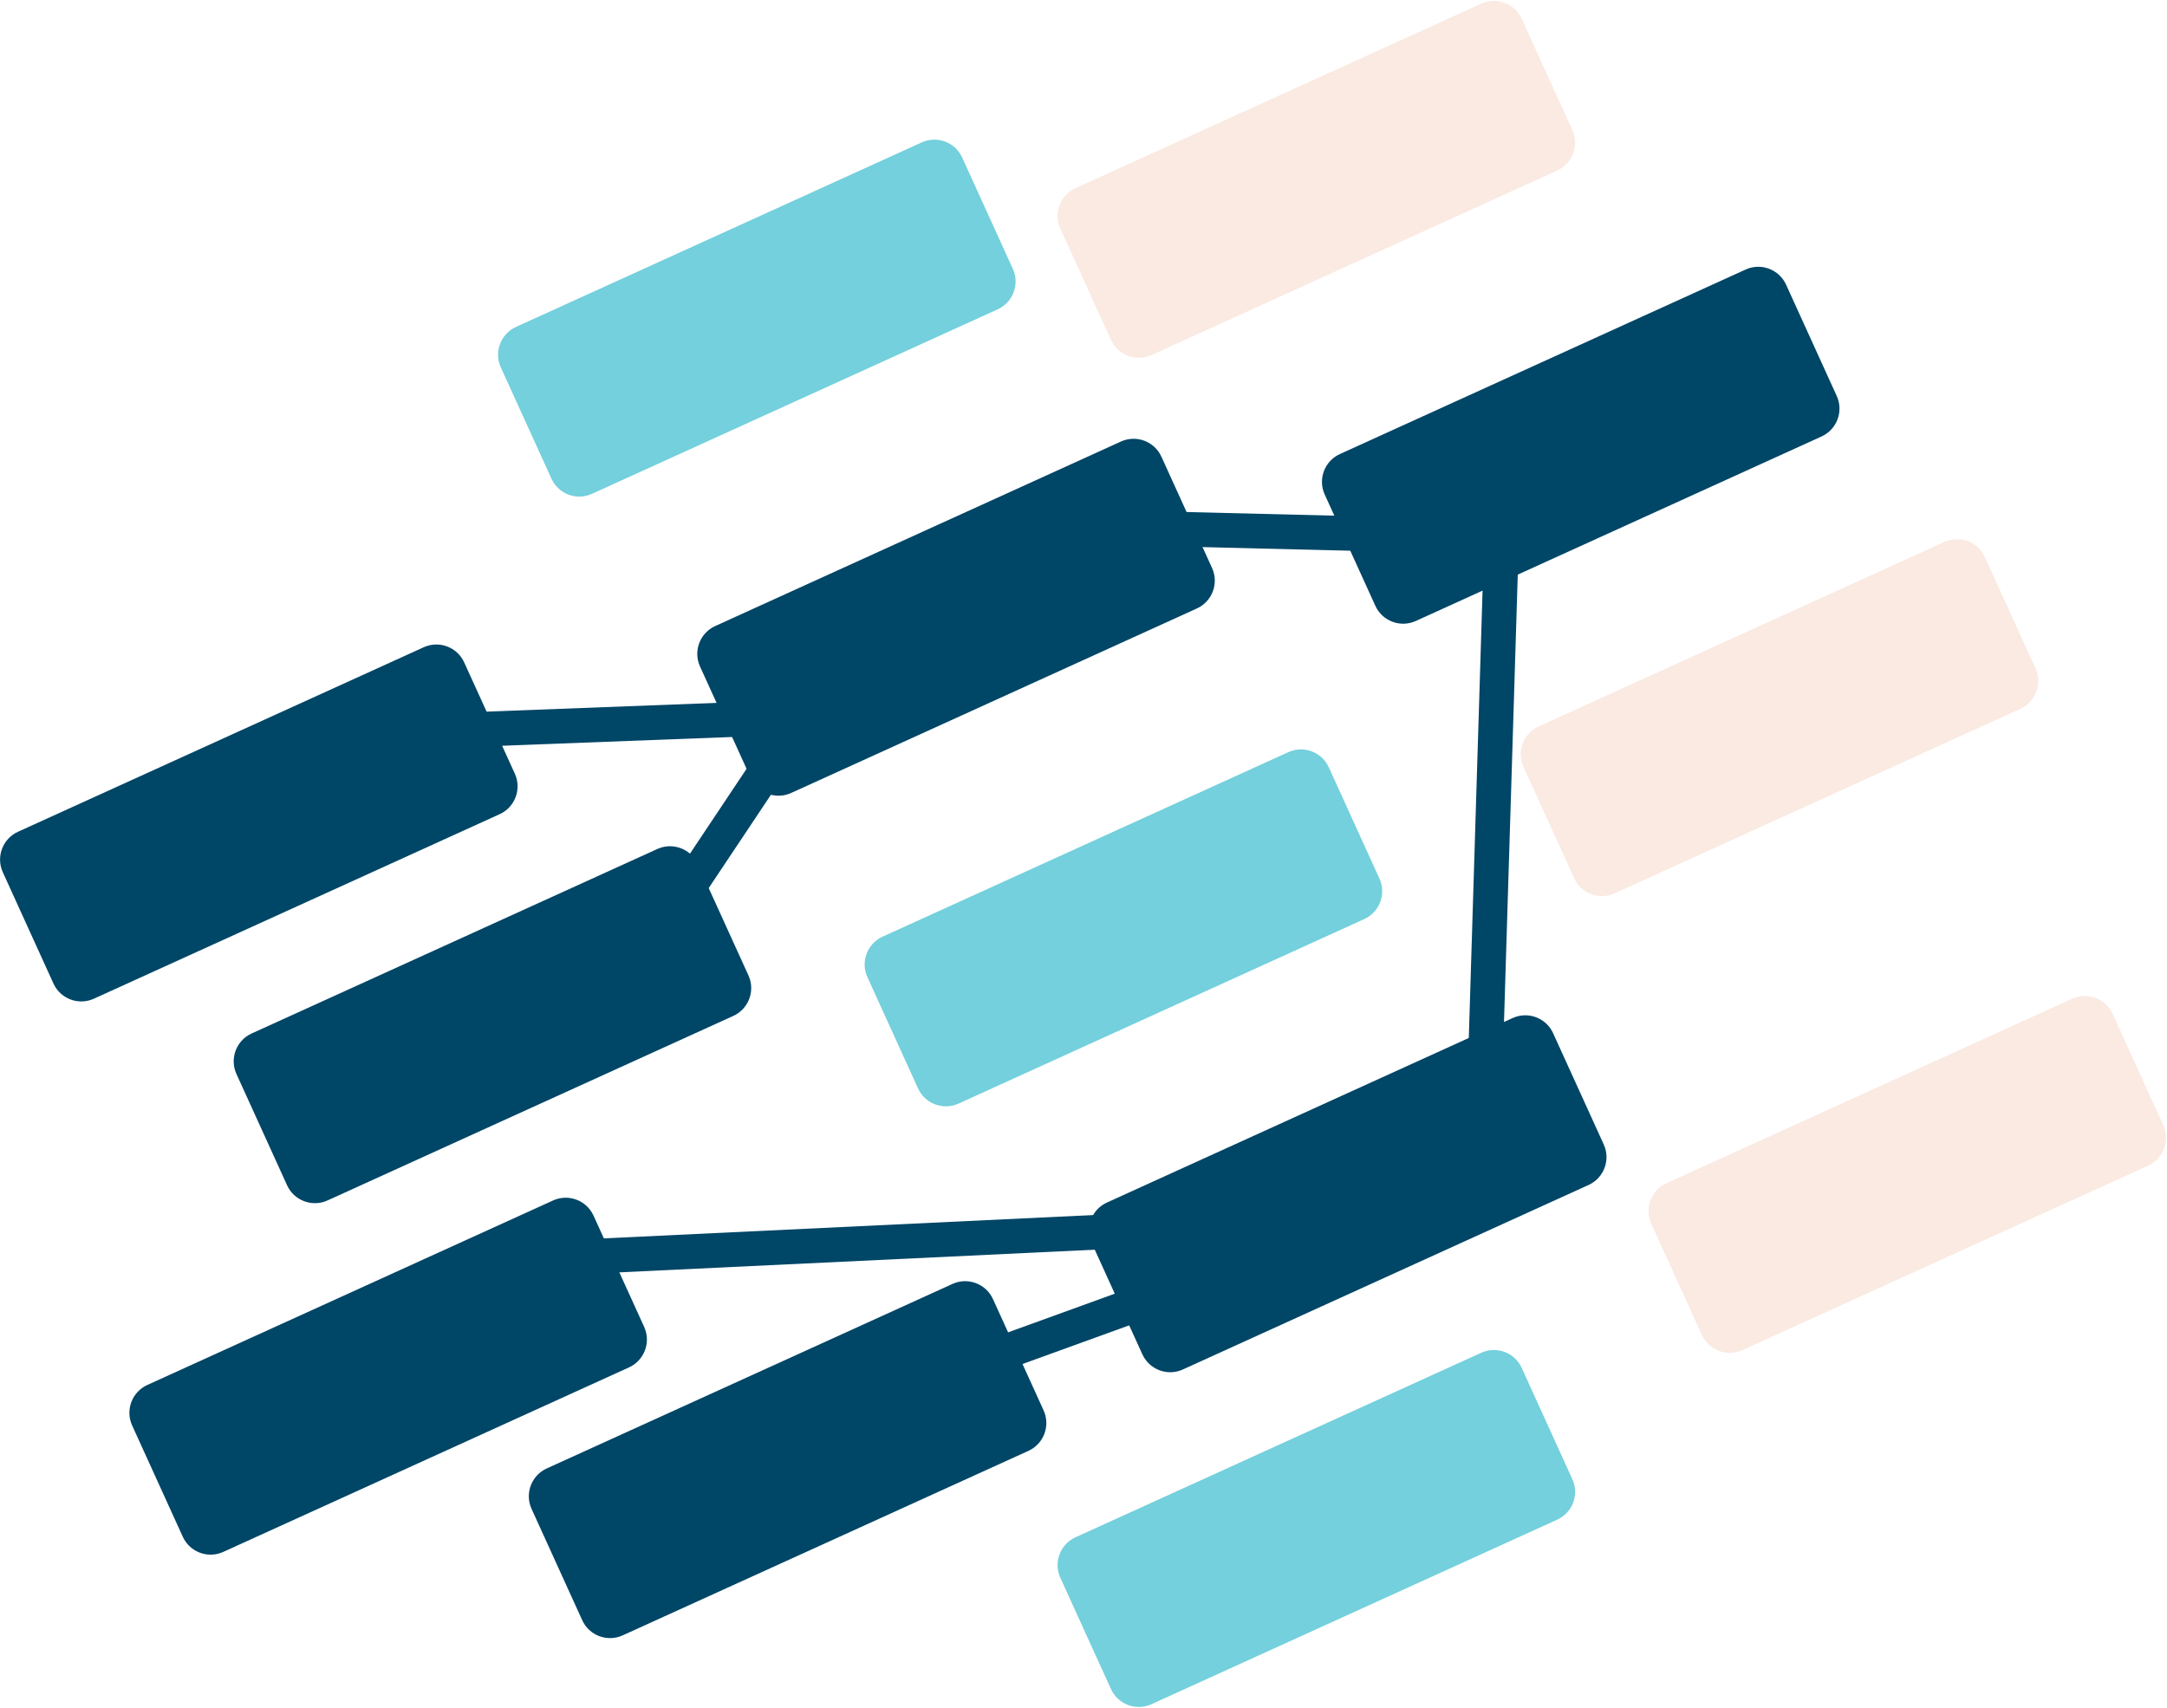
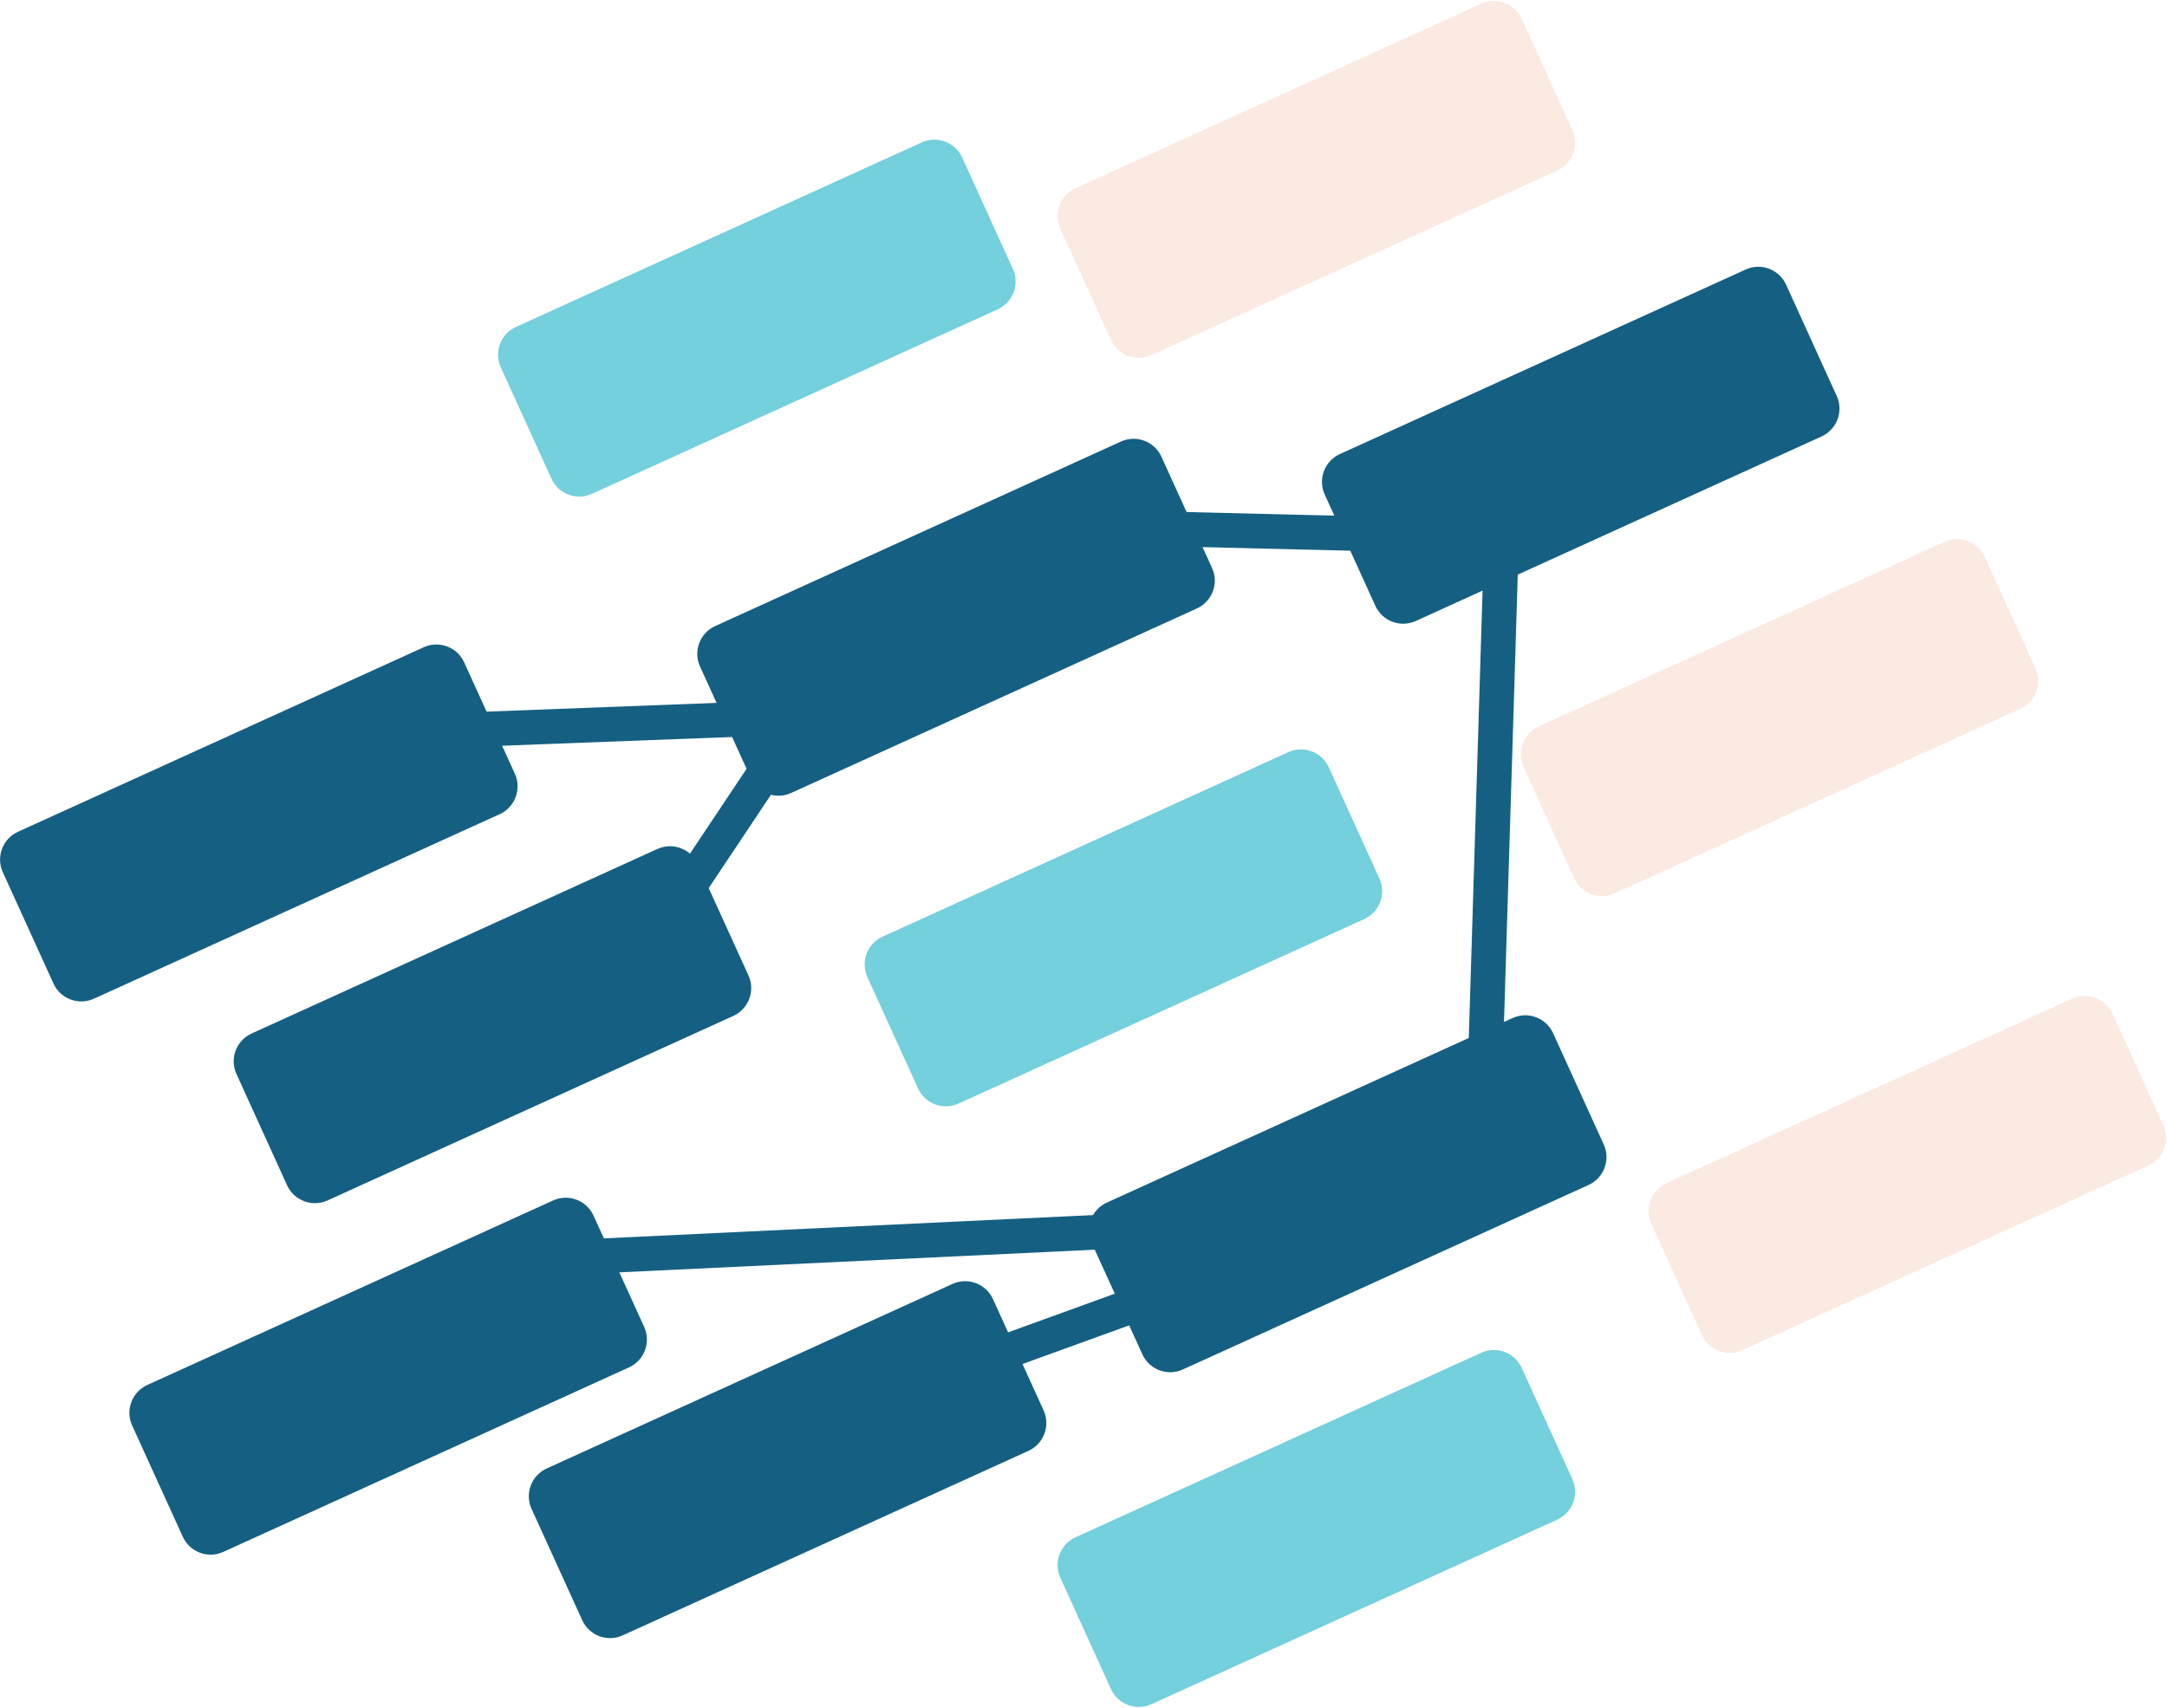
<svg xmlns="http://www.w3.org/2000/svg" width="1718" height="1354" xml:space="preserve" overflow="hidden">
  <g transform="translate(-1257 -480)">
-     <path d="M1259.23 1171.7C1253.69 1159.52 1259.07 1145.14 1271.26 1139.6L1592.92 993.28C1605.11 987.737 1619.48 993.121 1625.02 1005.31L1665.17 1093.55C1670.71 1105.74 1665.32 1120.11 1653.14 1125.65L1331.47 1271.97C1319.29 1277.52 1304.92 1272.13 1299.38 1259.95Z" fill="#004667" fill-rule="evenodd" />
-     <path d="M1444.45 1331.68C1438.91 1319.5 1444.29 1305.13 1456.48 1299.58L1778.14 1153.26C1790.33 1147.72 1804.7 1153.1 1810.24 1165.29L1850.38 1253.54C1855.93 1265.72 1850.54 1280.09 1838.36 1285.63L1516.69 1431.96C1504.51 1437.5 1490.14 1432.11 1484.59 1419.93Z" fill="#004667" fill-rule="evenodd" />
-     <path d="M1361.76 1610.41C1356.22 1598.23 1361.61 1583.85 1373.79 1578.31L1695.46 1431.99C1707.64 1426.45 1722.01 1431.83 1727.55 1444.02L1767.7 1532.26C1773.24 1544.45 1767.86 1558.82 1755.67 1564.36L1434.01 1710.68C1421.82 1716.23 1407.45 1710.84 1401.91 1698.66Z" fill="#004667" fill-rule="evenodd" />
-     <path d="M1678.43 1676.6C1672.89 1664.41 1678.27 1650.04 1690.46 1644.5L2012.12 1498.18C2024.31 1492.63 2038.68 1498.02 2044.22 1510.2L2084.37 1598.45C2089.91 1610.63 2084.52 1625 2072.34 1630.55L1750.67 1776.87C1738.49 1782.41 1724.12 1777.03 1718.58 1764.84Z" fill="#004667" fill-rule="evenodd" />
+     <path d="M1259.23 1171.7C1253.69 1159.52 1259.07 1145.14 1271.26 1139.6L1592.92 993.28C1605.11 987.737 1619.48 993.121 1625.02 1005.31L1665.17 1093.55C1670.71 1105.74 1665.32 1120.11 1653.14 1125.65L1331.47 1271.97C1319.29 1277.52 1304.92 1272.13 1299.38 1259.95Z" fill="#156082" fill-rule="evenodd" />
+     <path d="M1444.45 1331.68C1438.91 1319.5 1444.29 1305.13 1456.48 1299.58L1778.14 1153.26C1790.33 1147.72 1804.7 1153.1 1810.24 1165.29L1850.38 1253.54C1855.93 1265.72 1850.54 1280.09 1838.36 1285.63L1516.69 1431.96C1504.51 1437.5 1490.14 1432.11 1484.59 1419.93Z" fill="#156082" fill-rule="evenodd" />
+     <path d="M1361.76 1610.41C1356.22 1598.23 1361.61 1583.85 1373.79 1578.31L1695.46 1431.99C1707.64 1426.45 1722.01 1431.83 1727.55 1444.02L1767.7 1532.26C1773.24 1544.45 1767.86 1558.82 1755.67 1564.36L1434.01 1710.68C1421.82 1716.23 1407.45 1710.84 1401.91 1698.66Z" fill="#156082" fill-rule="evenodd" />
+     <path d="M1678.43 1676.6C1672.89 1664.41 1678.27 1650.04 1690.46 1644.5L2012.12 1498.18C2024.31 1492.63 2038.68 1498.02 2044.22 1510.2L2084.37 1598.45C2089.91 1610.63 2084.52 1625 2072.34 1630.55L1750.67 1776.87C1738.49 1782.41 1724.12 1777.03 1718.58 1764.84Z" fill="#156082" fill-rule="evenodd" />
    <path d="M1654.05 771.348C1648.51 759.164 1653.89 744.793 1666.08 739.251L1987.74 592.928C1999.93 587.385 2014.3 592.77 2019.84 604.954L2059.98 693.202C2065.53 705.387 2060.14 719.757 2047.96 725.3L1726.29 871.622C1714.11 877.165 1699.74 871.781 1694.19 859.596Z" fill="#73D0DC" fill-rule="evenodd" />
-     <path d="M1811.98 1008.57C1806.44 996.381 1811.82 982.011 1824.01 976.468L2145.67 830.145C2157.86 824.603 2172.23 829.987 2177.77 842.172L2217.91 930.42C2223.46 942.604 2218.07 956.975 2205.89 962.517L1884.22 1108.84C1872.04 1114.38 1857.67 1109 1852.13 1096.81Z" fill="#004667" fill-rule="evenodd" />
+     <path d="M1811.98 1008.57C1806.44 996.381 1811.82 982.011 1824.01 976.468L2145.67 830.145C2157.86 824.603 2172.23 829.987 2177.77 842.172L2217.91 930.42C2223.46 942.604 2218.07 956.975 2205.89 962.517L1884.22 1108.84C1872.04 1114.38 1857.67 1109 1852.13 1096.81Z" fill="#156082" fill-rule="evenodd" />
    <path d="M1944.68 1254.89C1939.14 1242.7 1944.52 1228.33 1956.71 1222.79L2278.38 1076.47C2290.56 1070.92 2304.93 1076.31 2310.47 1088.49L2350.62 1176.74C2356.16 1188.92 2350.77 1203.29 2338.59 1208.84L2016.92 1355.16C2004.74 1360.7 1990.37 1355.32 1984.83 1343.13Z" fill="#73D0DC" fill-rule="evenodd" />
-     <path d="M2122.52 1465.74C2116.98 1453.56 2122.36 1439.19 2134.55 1433.64L2456.22 1287.32C2468.4 1281.78 2482.77 1287.16 2488.31 1299.35L2528.46 1387.59C2534 1399.78 2528.61 1414.15 2516.43 1419.69L2194.76 1566.02C2182.58 1571.56 2168.21 1566.17 2162.67 1553.99Z" fill="#004667" fill-rule="evenodd" />
+     <path d="M2122.52 1465.74C2116.98 1453.56 2122.36 1439.19 2134.55 1433.64L2456.22 1287.32C2468.4 1281.78 2482.77 1287.16 2488.31 1299.35L2528.46 1387.59C2534 1399.78 2528.61 1414.15 2516.43 1419.69L2194.76 1566.02C2182.58 1571.56 2168.21 1566.17 2162.67 1553.99Z" fill="#156082" fill-rule="evenodd" />
    <path d="M2097.63 1731.18C2092.09 1719 2097.48 1704.63 2109.66 1699.09L2431.33 1552.76C2443.51 1547.22 2457.88 1552.6 2463.42 1564.79L2503.57 1653.04C2509.11 1665.22 2503.72 1679.59 2491.54 1685.13L2169.87 1831.46C2157.69 1837 2143.32 1831.62 2137.78 1819.43Z" fill="#73D0DC" fill-rule="evenodd" />
    <path d="M2097.63 661.309C2092.09 649.124 2097.48 634.754 2109.66 629.211L2431.33 482.889C2443.51 477.346 2457.88 482.73 2463.42 494.915L2503.57 583.163C2509.11 595.347 2503.72 609.718 2491.54 615.26L2169.87 761.583C2157.69 767.126 2143.32 761.741 2137.78 749.557Z" fill="#FAEAE2" fill-rule="evenodd" />
-     <path d="M2307.23 872.164C2301.69 859.98 2307.08 845.609 2319.26 840.067L2640.93 693.744C2653.11 688.201 2667.48 693.586 2673.02 705.77L2713.17 794.018C2718.71 806.203 2713.32 820.573 2701.14 826.116L2379.47 972.438C2367.29 977.981 2352.92 972.597 2347.38 960.412Z" fill="#004667" fill-rule="evenodd" />
+     <path d="M2307.23 872.164C2301.69 859.98 2307.08 845.609 2319.26 840.067L2640.93 693.744C2653.11 688.201 2667.48 693.586 2673.02 705.77L2713.17 794.018C2718.71 806.203 2713.32 820.573 2701.14 826.116L2379.47 972.438C2367.29 977.981 2352.92 972.597 2347.38 960.412Z" fill="#156082" fill-rule="evenodd" />
    <path d="M2464.82 1088.18C2459.28 1075.99 2464.67 1061.62 2476.85 1056.08L2798.52 909.756C2810.7 904.213 2825.07 909.598 2830.61 921.782L2870.76 1010.03C2876.3 1022.21 2870.92 1036.58 2858.73 1042.13L2537.06 1188.45C2524.88 1193.99 2510.51 1188.61 2504.97 1176.42Z" fill="#FAEAE2" fill-rule="evenodd" />
    <path d="M2566.11 1450.43C2560.56 1438.24 2565.95 1423.87 2578.13 1418.33L2899.8 1272.01C2911.98 1266.47 2926.35 1271.85 2931.89 1284.03L2972.04 1372.28C2977.58 1384.47 2972.2 1398.84 2960.01 1404.38L2638.35 1550.7C2626.16 1556.24 2611.79 1550.86 2606.25 1538.68Z" fill="#FAEAE2" fill-rule="evenodd" />
-     <path d="M0 0 316.669 12.051" stroke="#004667" stroke-width="27.5" stroke-miterlimit="8" fill="none" fill-rule="evenodd" transform="matrix(1 0 0 -1 1565 1061.05)" />
-     <path d="M0 0 153.87 230.715" stroke="#004667" stroke-width="27.5" stroke-miterlimit="8" fill="none" fill-rule="evenodd" transform="matrix(1 0 0 -1 1752 1259.72)" />
-     <path d="M0 0 523.235 24.951" stroke="#004667" stroke-width="27.5" stroke-miterlimit="8" fill="none" fill-rule="evenodd" transform="matrix(1 0 0 -1 1691 1477.95)" />
-     <path d="M0 0 199.016 72.128" stroke="#004667" stroke-width="27.5" stroke-miterlimit="8" fill="none" fill-rule="evenodd" transform="matrix(1 0 0 -1 2015 1566.13)" />
-     <path d="M0 0 13.611 442.302" stroke="#004667" stroke-width="27.5" stroke-miterlimit="8" fill="none" fill-rule="evenodd" transform="matrix(1 0 0 -1 2433 1375.3)" />
-     <path d="M2124 898 2387.37 904.46" stroke="#004667" stroke-width="27.5" stroke-miterlimit="8" fill="none" fill-rule="evenodd" />
+     <path d="M0 0 316.669 12.051" stroke="#156082" stroke-width="27.5" stroke-miterlimit="8" fill="none" fill-rule="evenodd" transform="matrix(1 0 0 -1 1565 1061.05)" />
+     <path d="M0 0 153.87 230.715" stroke="#156082" stroke-width="27.5" stroke-miterlimit="8" fill="none" fill-rule="evenodd" transform="matrix(1 0 0 -1 1752 1259.72)" />
+     <path d="M0 0 523.235 24.951" stroke="#156082" stroke-width="27.5" stroke-miterlimit="8" fill="none" fill-rule="evenodd" transform="matrix(1 0 0 -1 1691 1477.95)" />
+     <path d="M0 0 199.016 72.128" stroke="#156082" stroke-width="27.5" stroke-miterlimit="8" fill="none" fill-rule="evenodd" transform="matrix(1 0 0 -1 2015 1566.13)" />
+     <path d="M0 0 13.611 442.302" stroke="#156082" stroke-width="27.5" stroke-miterlimit="8" fill="none" fill-rule="evenodd" transform="matrix(1 0 0 -1 2433 1375.3)" />
+     <path d="M2124 898 2387.37 904.46" stroke="#156082" stroke-width="27.5" stroke-miterlimit="8" fill="none" fill-rule="evenodd" />
  </g>
</svg>
